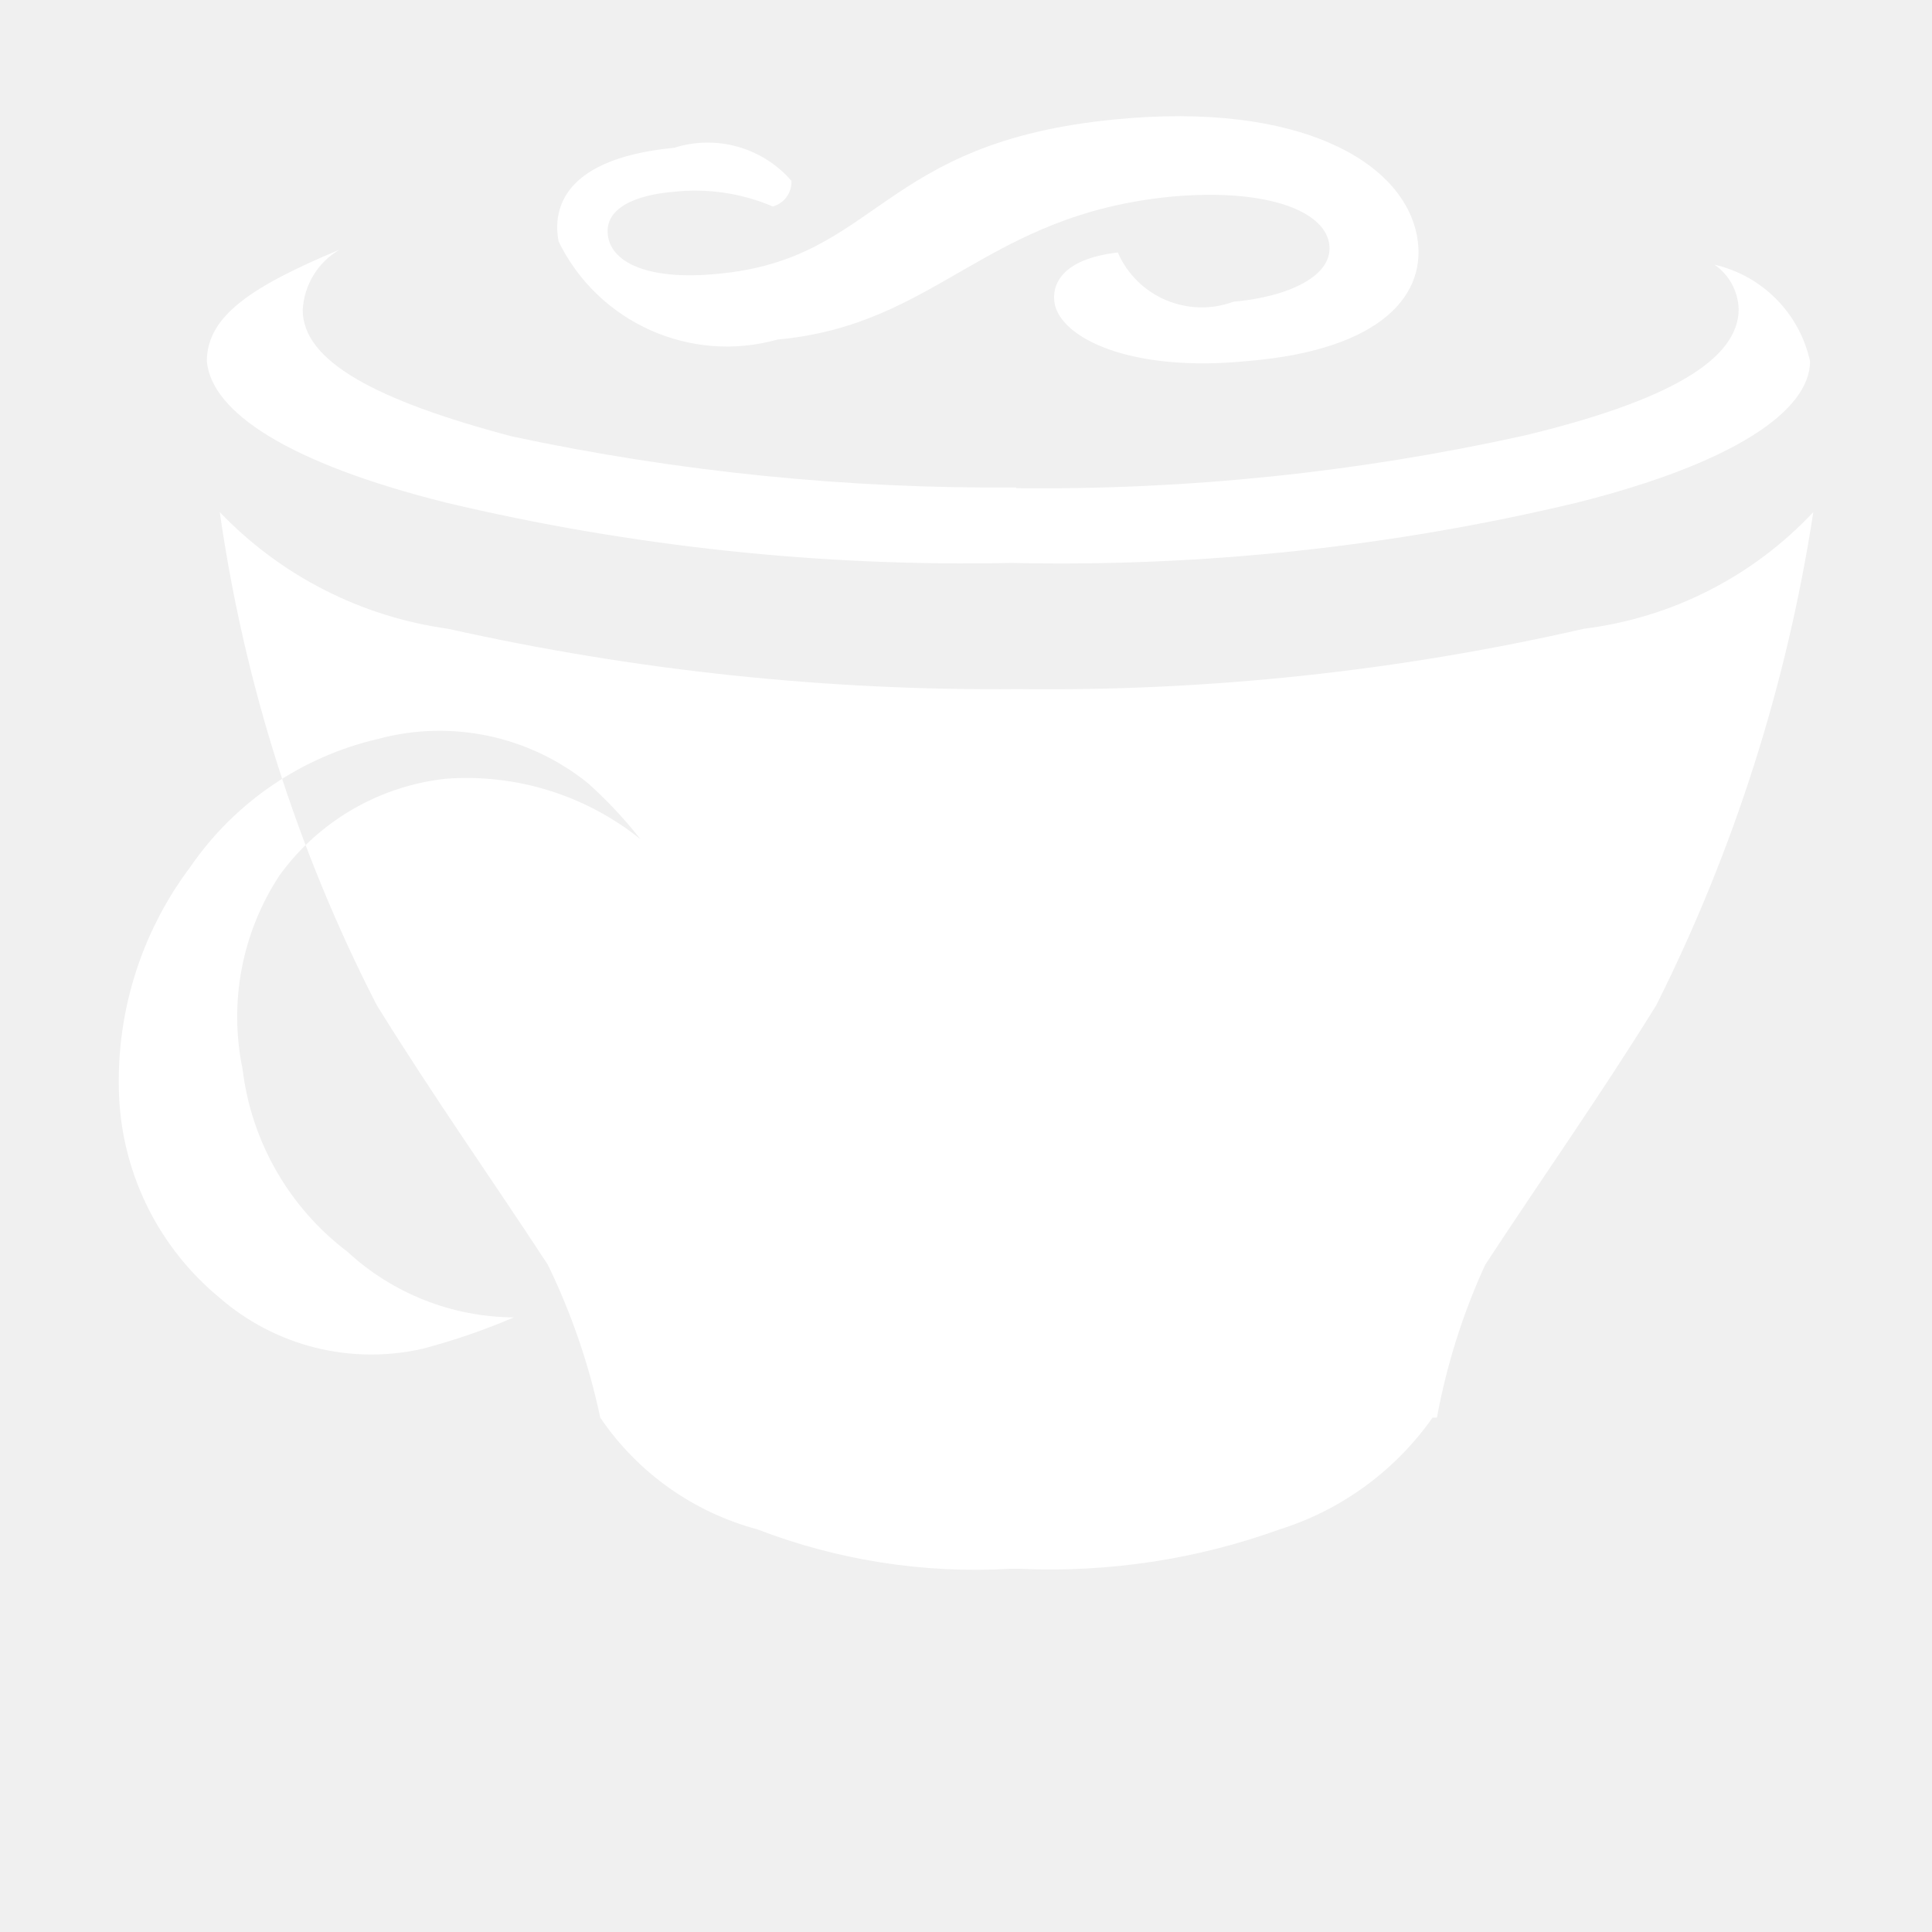
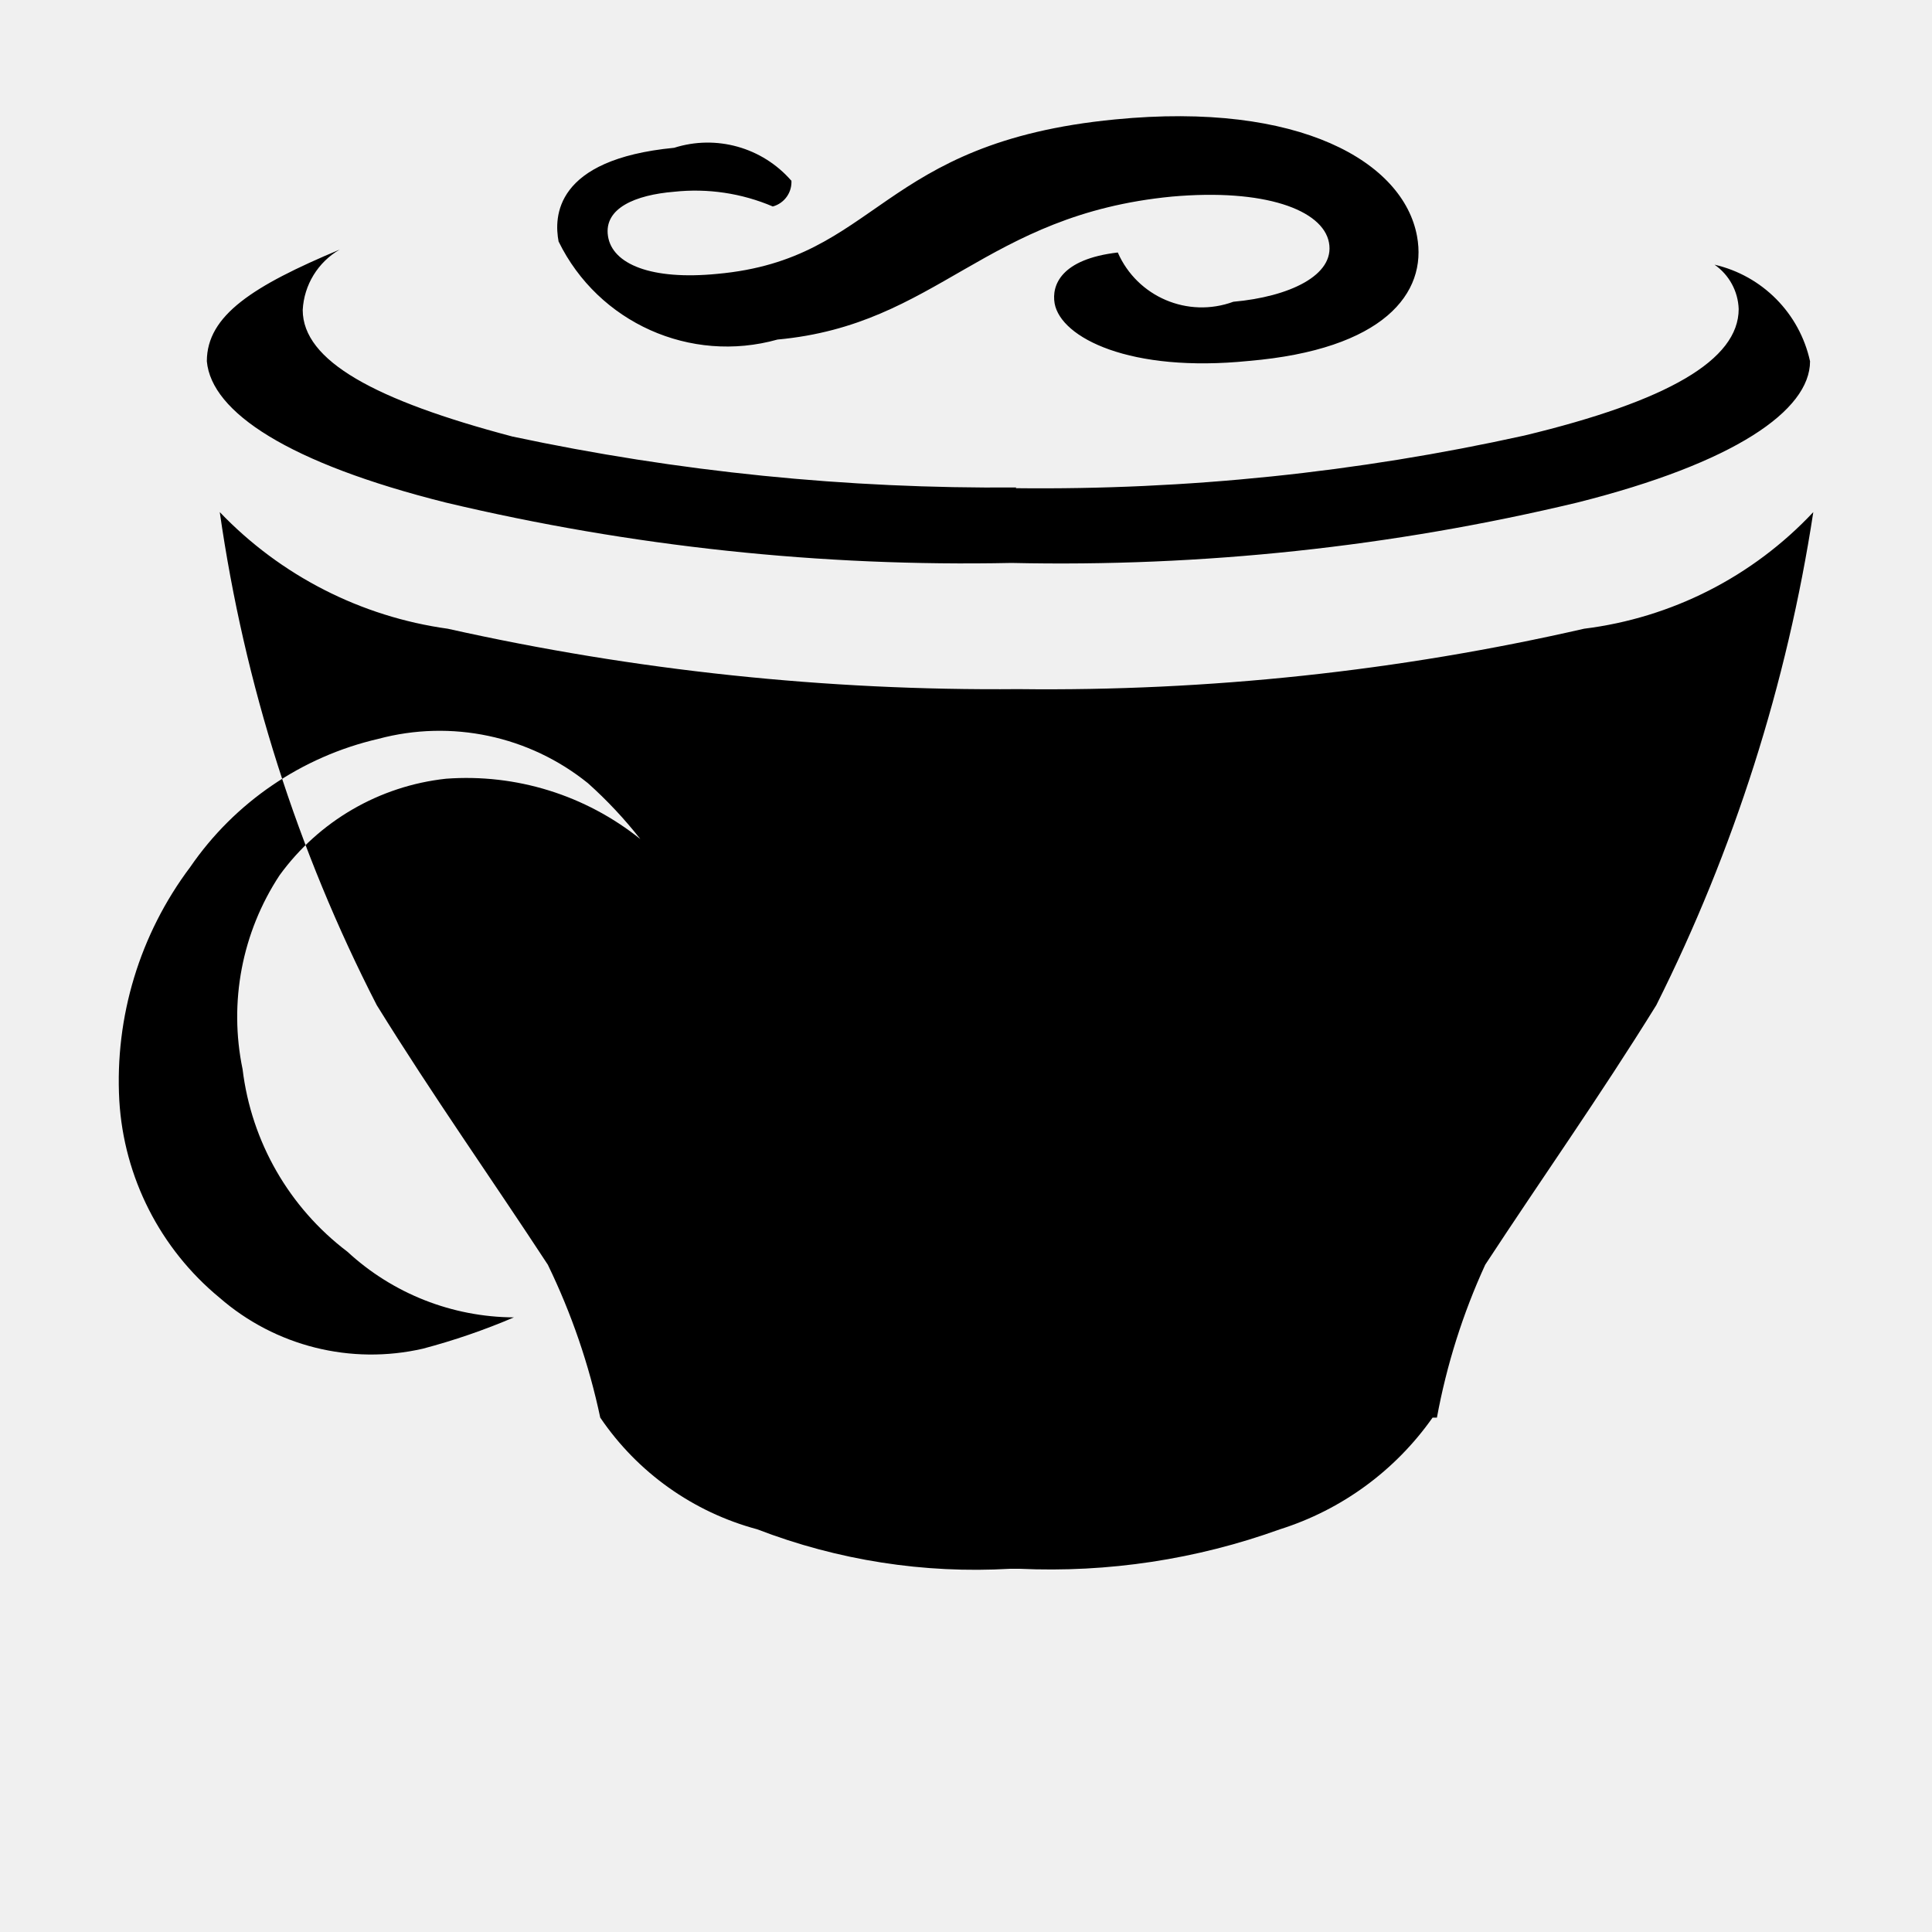
<svg xmlns="http://www.w3.org/2000/svg" width="16" height="16" viewBox="0 0 16 16">
  <defs>
    <style>
-       .cls-1 {
-         fill: #fff;
+       .i-color {
+         fill: #000;
        fill-rule: evenodd;
      }
    </style>
  </defs>
-   <path id="file_type_coffeescript.svg" class="cls-1" d="M6.554,2.492A0.21,0.21,0,0,1,6.4,2.71a1.636,1.636,0,0,0-.817-0.122C5.264,2.614,5,2.723,5.035,2.955s0.357,0.367.906,0.313c1.34-.122,1.328-1.089,3.294-1.279,1.532-.15,2.387.354,2.5,0.966,0.089,0.476-.281.939-1.392,1.034-0.983.1-1.557-.191-1.609-0.476-0.026-.15.051-0.367,0.523-0.422a0.759,0.759,0,0,0,.957.408c0.46-.041.843-0.218,0.792-0.49s-0.536-.449-1.3-0.381C8.15,2.778,7.767,3.69,6.439,3.812A1.552,1.552,0,0,1,4.626,3c-0.038-.2-0.038-0.68.957-0.776a0.918,0.918,0,0,1,.97.272h0ZM1.575,8.181a2.947,2.947,0,0,0-.587,1.933,2.292,2.292,0,0,0,.83,1.633,1.913,1.913,0,0,0,1.685.422,5.5,5.5,0,0,0,.753-0.259,2.048,2.048,0,0,1-1.379-.544,2.232,2.232,0,0,1-.868-1.511,2.133,2.133,0,0,1,.306-1.606,1.965,1.965,0,0,1,1.379-.8,2.3,2.3,0,0,1,1.609.5,3.608,3.608,0,0,0-.434-0.463,1.957,1.957,0,0,0-1.736-.367A2.6,2.6,0,0,0,1.575,8.181h0ZM8.418,5.037a19.246,19.246,0,0,1-4.175-.422c-1.136-.3-1.736-0.626-1.736-1.048a0.615,0.615,0,0,1,.306-0.5c-0.715.3-1.1,0.544-1.1,0.925,0.038,0.422.677,0.844,1.979,1.17a18.6,18.6,0,0,0,4.685.5,18.384,18.384,0,0,0,4.685-.5c1.3-.327,1.928-0.762,1.928-1.17a1.051,1.051,0,0,0-.791-0.8,0.466,0.466,0,0,1,.2.367c0,0.422-.587.762-1.775,1.048a18.534,18.534,0,0,1-4.213.436h0Zm4.7,1.17a19.947,19.947,0,0,1-4.685.5,20.81,20.81,0,0,1-4.724-.5,3.228,3.228,0,0,1-1.889-.966,12.952,12.952,0,0,0,1.3,4.083c0.472,0.762.945,1.429,1.417,2.15a5.509,5.509,0,0,1,.434,1.266,2.285,2.285,0,0,0,1.3.925,5.019,5.019,0,0,0,2.094.327H8.443a5.6,5.6,0,0,0,2.157-.327,2.444,2.444,0,0,0,1.264-.925H11.9a5.364,5.364,0,0,1,.4-1.266c0.472-.721.945-1.388,1.417-2.15a13.756,13.756,0,0,0,1.3-4.083,3.13,3.13,0,0,1-1.9.966h0Z" transform="translate(0 -1)" />
+   <path id="file_type_coffeescript.svg" class="i-color" d="M6.554,2.492A0.21,0.21,0,0,1,6.4,2.71a1.636,1.636,0,0,0-.817-0.122C5.264,2.614,5,2.723,5.035,2.955s0.357,0.367.906,0.313c1.34-.122,1.328-1.089,3.294-1.279,1.532-.15,2.387.354,2.5,0.966,0.089,0.476-.281.939-1.392,1.034-0.983.1-1.557-.191-1.609-0.476-0.026-.15.051-0.367,0.523-0.422a0.759,0.759,0,0,0,.957.408c0.46-.041.843-0.218,0.792-0.49s-0.536-.449-1.3-0.381C8.15,2.778,7.767,3.69,6.439,3.812A1.552,1.552,0,0,1,4.626,3c-0.038-.2-0.038-0.68.957-0.776a0.918,0.918,0,0,1,.97.272h0ZM1.575,8.181a2.947,2.947,0,0,0-.587,1.933,2.292,2.292,0,0,0,.83,1.633,1.913,1.913,0,0,0,1.685.422,5.5,5.5,0,0,0,.753-0.259,2.048,2.048,0,0,1-1.379-.544,2.232,2.232,0,0,1-.868-1.511,2.133,2.133,0,0,1,.306-1.606,1.965,1.965,0,0,1,1.379-.8,2.3,2.3,0,0,1,1.609.5,3.608,3.608,0,0,0-.434-0.463,1.957,1.957,0,0,0-1.736-.367A2.6,2.6,0,0,0,1.575,8.181h0ZM8.418,5.037a19.246,19.246,0,0,1-4.175-.422c-1.136-.3-1.736-0.626-1.736-1.048a0.615,0.615,0,0,1,.306-0.5c-0.715.3-1.1,0.544-1.1,0.925,0.038,0.422.677,0.844,1.979,1.17a18.6,18.6,0,0,0,4.685.5,18.384,18.384,0,0,0,4.685-.5c1.3-.327,1.928-0.762,1.928-1.17a1.051,1.051,0,0,0-.791-0.8,0.466,0.466,0,0,1,.2.367c0,0.422-.587.762-1.775,1.048a18.534,18.534,0,0,1-4.213.436h0Zm4.7,1.17a19.947,19.947,0,0,1-4.685.5,20.81,20.81,0,0,1-4.724-.5,3.228,3.228,0,0,1-1.889-.966,12.952,12.952,0,0,0,1.3,4.083c0.472,0.762.945,1.429,1.417,2.15a5.509,5.509,0,0,1,.434,1.266,2.285,2.285,0,0,0,1.3.925,5.019,5.019,0,0,0,2.094.327H8.443a5.6,5.6,0,0,0,2.157-.327,2.444,2.444,0,0,0,1.264-.925H11.9a5.364,5.364,0,0,1,.4-1.266c0.472-.721.945-1.388,1.417-2.15a13.756,13.756,0,0,0,1.3-4.083,3.13,3.13,0,0,1-1.9.966h0Z" transform="translate(0 -1)" />
</svg>
